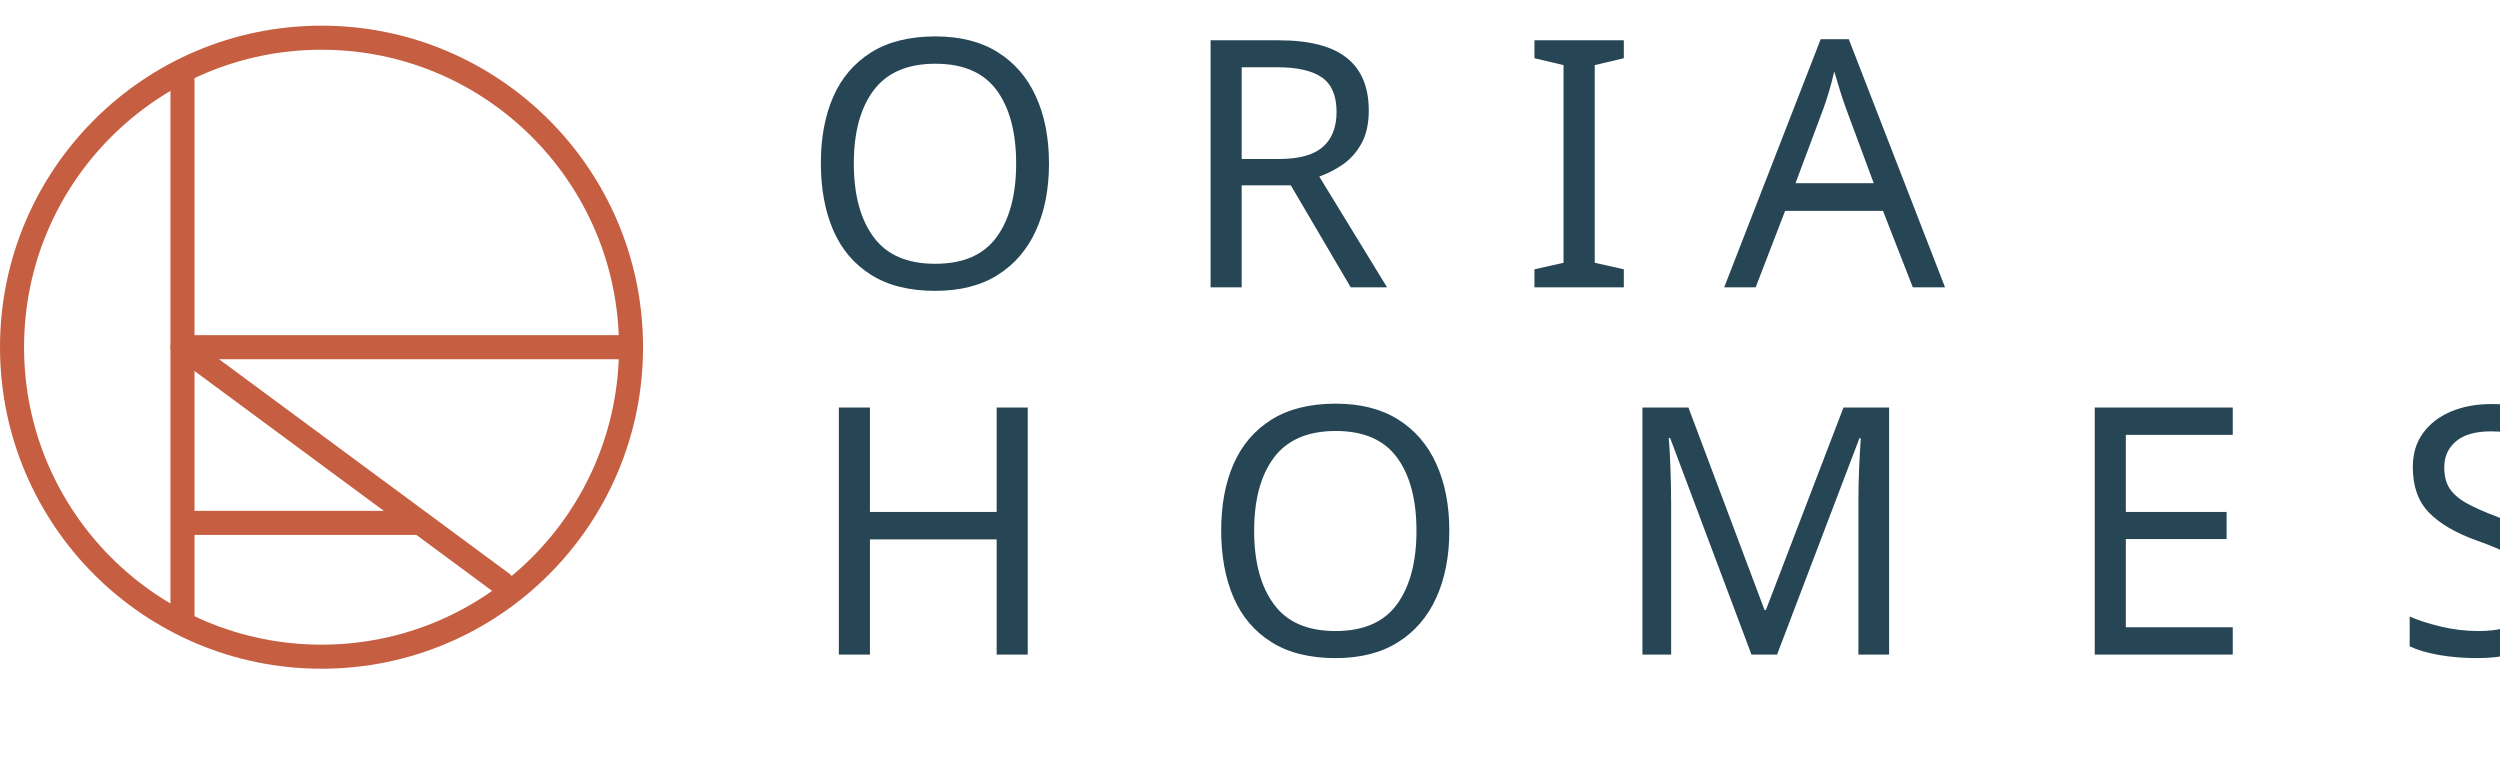
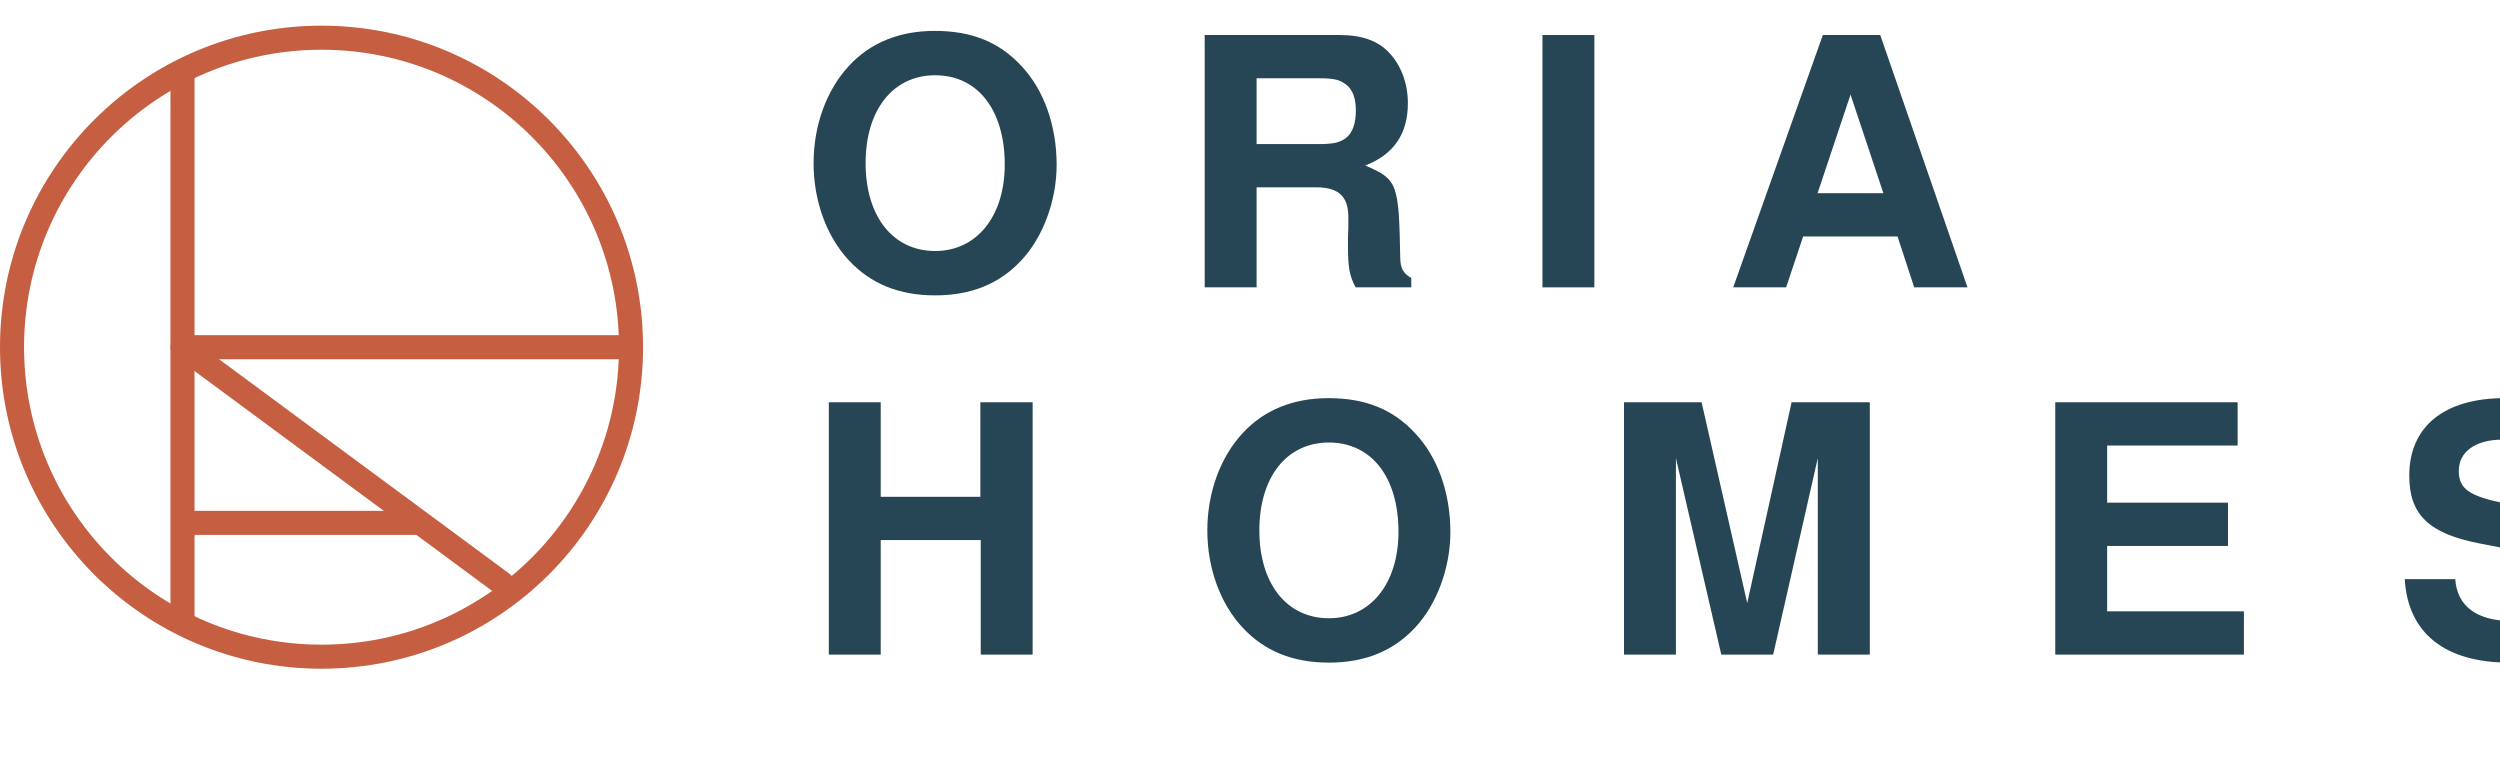
<svg xmlns="http://www.w3.org/2000/svg" id="Layer_2" data-name="Layer 2" viewBox="0 0 311.64 96.22">
  <defs>
    <style>
      .cls-1, .cls-2 {
        fill: #264555;
-         font-family: VentiCF-Regular, 'Venti CF';
+         font-family: -apple-system, BlinkMacSystemFont, 'Helvetica Neue', Helvetica, Arial, sans-serif;
+         font-weight: 600;
        font-size: 43.14px;
      }

      .cls-3 {
        letter-spacing: .4em;
      }

      .cls-4 {
        letter-spacing: .39em;
      }

      .cls-5, .cls-2 {
        letter-spacing: .4em;
      }

      .cls-6 {
        letter-spacing: .34em;
      }

      .cls-7 {
        stroke-linecap: round;
        stroke-linejoin: round;
      }

      .cls-7, .cls-8 {
        fill: none;
        stroke: #c65f41;
        stroke-width: 3px;
      }

      .cls-8 {
        stroke-miterlimit: 10;
      }
    </style>
  </defs>
  <g id="Layer_1-2" data-name="Layer 1">
    <text class="cls-2" transform="translate(100.38 81.6)">
      <tspan x="0" y="0">HOMES</tspan>
    </text>
    <g>
      <g>
        <line class="cls-8" x1="22.75" y1="9.5" x2="22.75" y2="78.44" />
        <g>
          <circle class="cls-8" cx="40.08" cy="43.28" r="38.58" />
          <line class="cls-8" x1="78.65" y1="43.28" x2="22.75" y2="43.28" />
          <line class="cls-8" x1="52.63" y1="65.18" x2="22.75" y2="65.18" />
          <line class="cls-7" x1="22.75" y1="43.28" x2="62.59" y2="72.71" />
        </g>
      </g>
      <text class="cls-1" transform="translate(99.7 35.82)">
        <tspan class="cls-6" x="0" y="0">O</tspan>
        <tspan class="cls-3" x="47.02" y="0">R</tspan>
        <tspan class="cls-4" x="89.86" y="0">I</tspan>
        <tspan class="cls-5" x="115.23" y="0">A</tspan>
      </text>
    </g>
  </g>
</svg>
